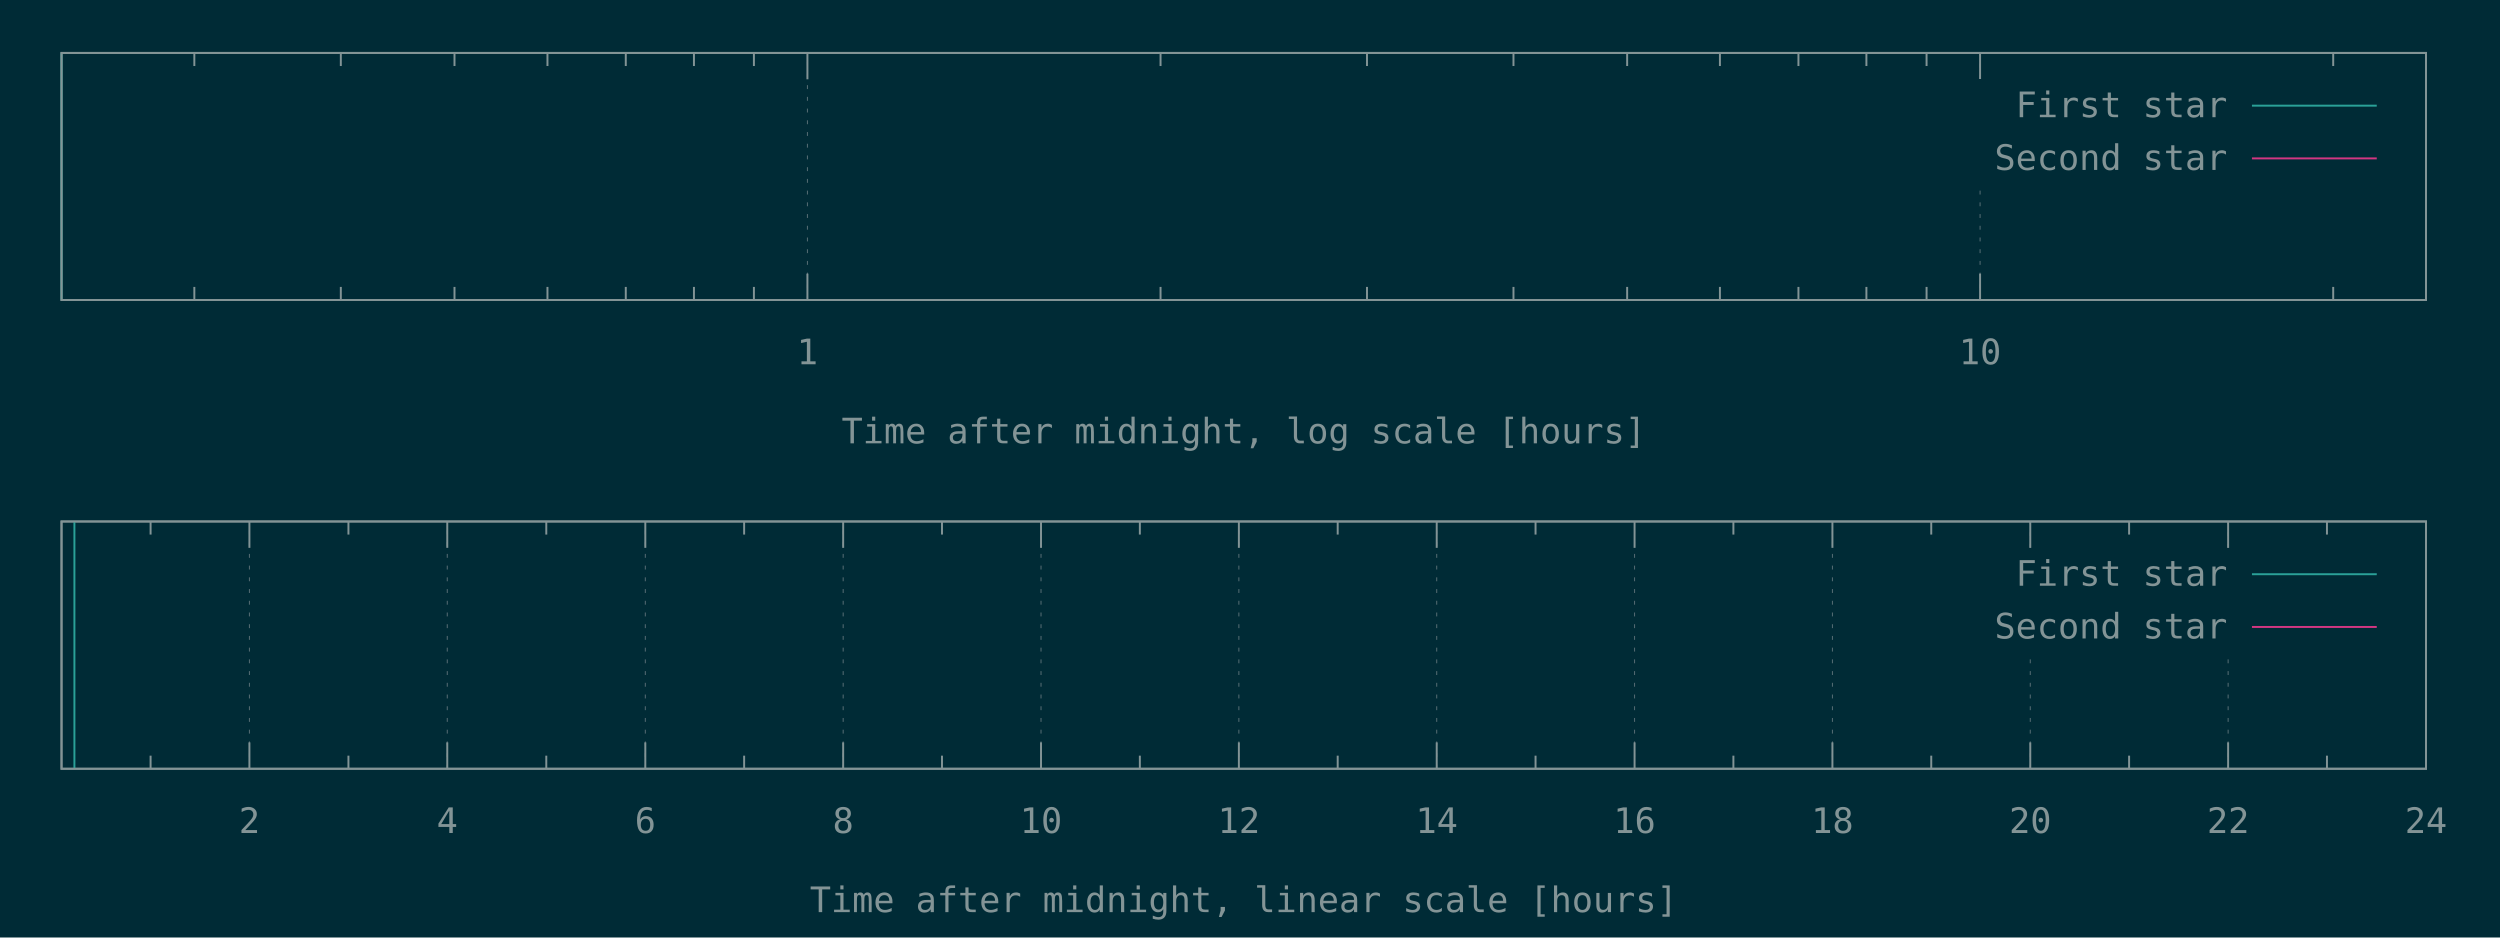
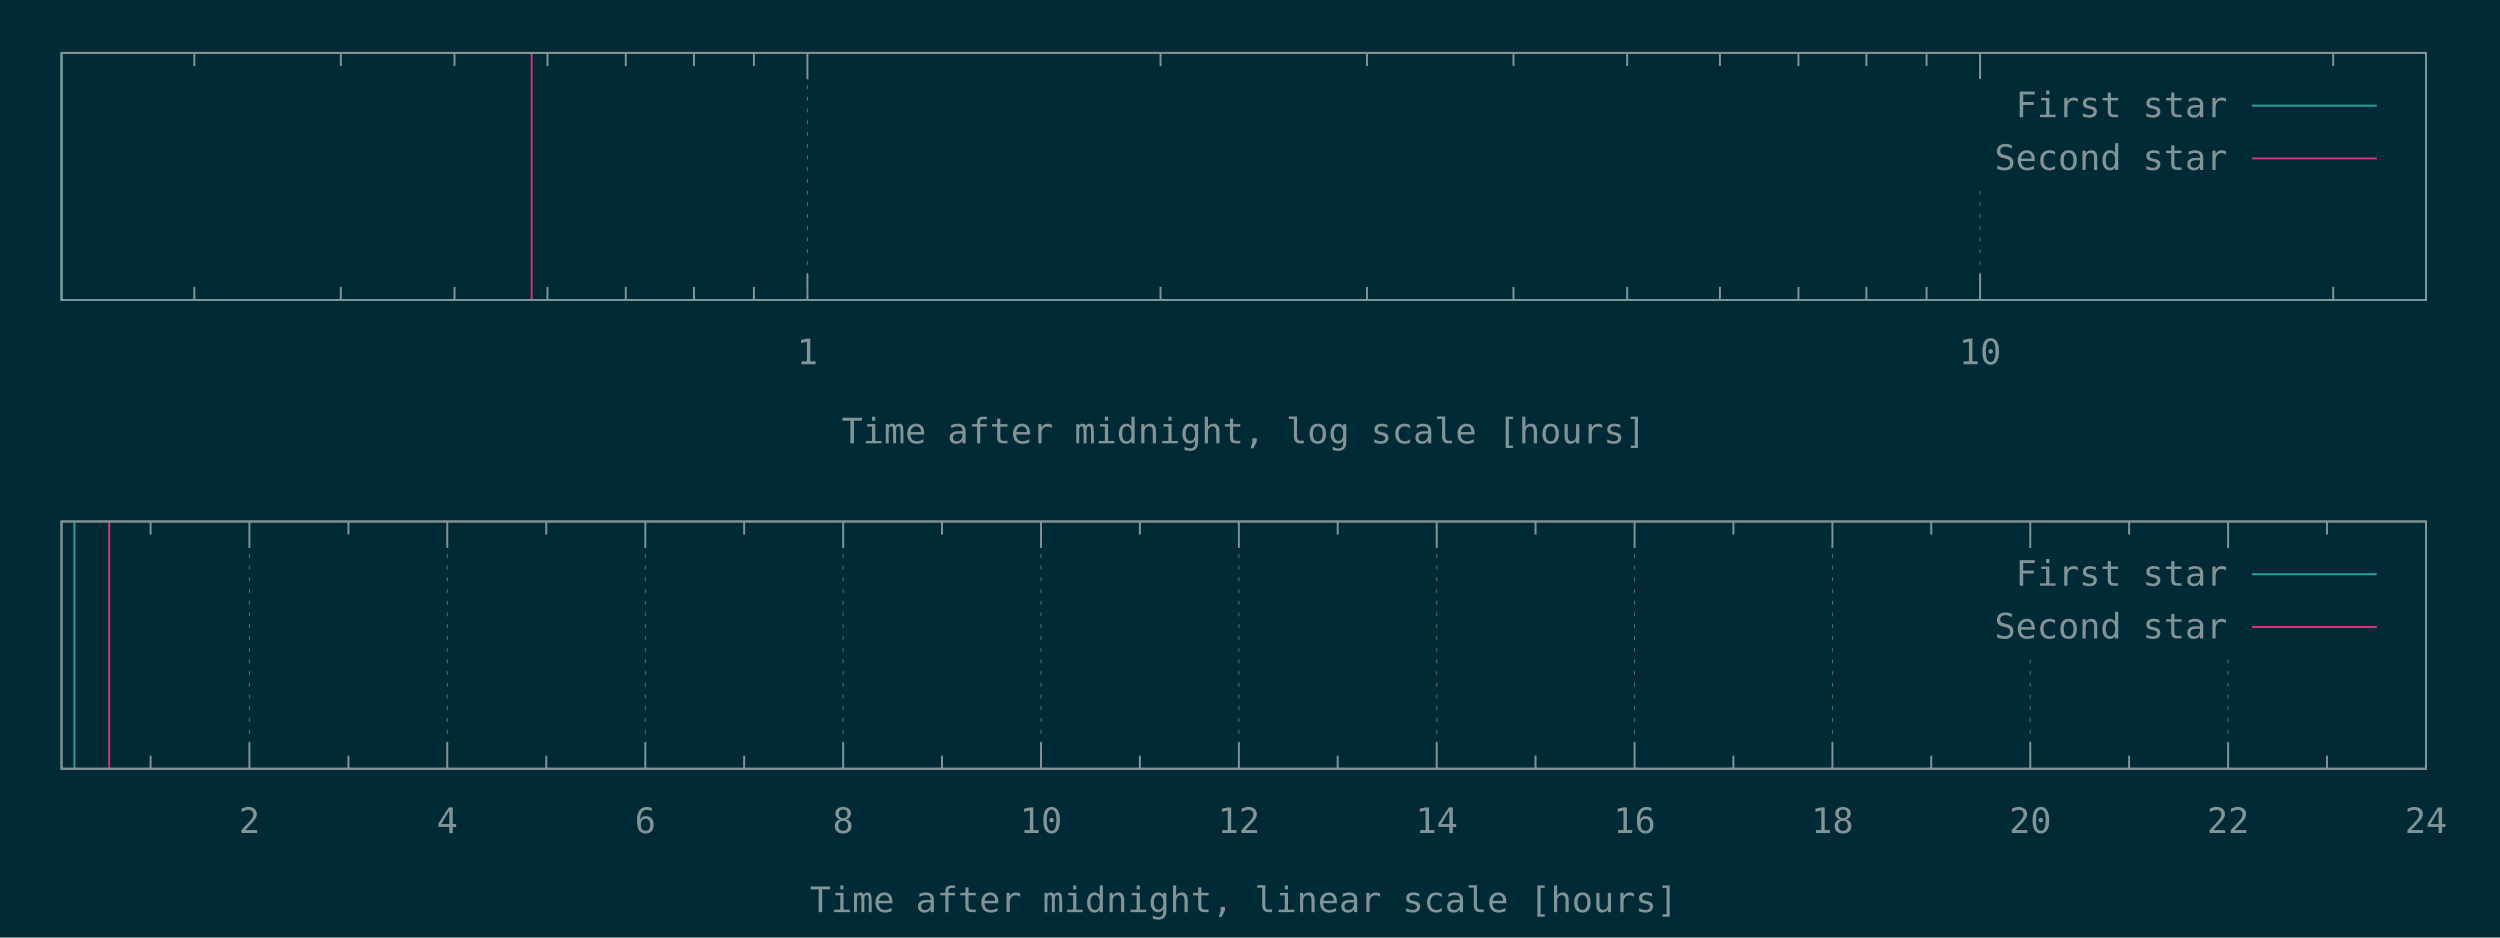
<svg xmlns="http://www.w3.org/2000/svg" xmlns:xlink="http://www.w3.org/1999/xlink" width="1280" height="480" viewBox="0 0 1280 480">
  <g id="gnuplot_canvas">
    <rect x="0" y="0" width="1280" height="480" fill="#002b36" />
    <defs>
      <circle id="gpDot" r="0.5" stroke-width="0.5" />
      <path id="gpPt0" stroke-width="0.148" stroke="currentColor" d="M-1,0 h2 M0,-1 v2" />
      <path id="gpPt1" stroke-width="0.148" stroke="currentColor" d="M-1,-1 L1,1 M1,-1 L-1,1" />
      <path id="gpPt2" stroke-width="0.148" stroke="currentColor" d="M-1,0 L1,0 M0,-1 L0,1 M-1,-1 L1,1 M-1,1 L1,-1" />
      <rect id="gpPt3" stroke-width="0.148" stroke="currentColor" x="-1" y="-1" width="2" height="2" />
      <rect id="gpPt4" stroke-width="0.148" stroke="currentColor" fill="currentColor" x="-1" y="-1" width="2" height="2" />
      <circle id="gpPt5" stroke-width="0.148" stroke="currentColor" cx="0" cy="0" r="1" />
      <use xlink:href="#gpPt5" id="gpPt6" fill="currentColor" stroke="none" />
      <path id="gpPt7" stroke-width="0.148" stroke="currentColor" d="M0,-1.33 L-1.33,0.67 L1.33,0.67 z" />
      <use xlink:href="#gpPt7" id="gpPt8" fill="currentColor" stroke="none" />
      <use xlink:href="#gpPt7" id="gpPt9" stroke="currentColor" transform="rotate(180)" />
      <use xlink:href="#gpPt9" id="gpPt10" fill="currentColor" stroke="none" />
      <use xlink:href="#gpPt3" id="gpPt11" stroke="currentColor" transform="rotate(45)" />
      <use xlink:href="#gpPt11" id="gpPt12" fill="currentColor" stroke="none" />
      <path id="gpPt13" stroke-width="0.148" stroke="currentColor" d="M0,1.330 L1.265,0.411 L0.782,-1.067 L-0.782,-1.076 L-1.265,0.411 z" />
      <use xlink:href="#gpPt13" id="gpPt14" fill="currentColor" stroke="none" />
      <filter id="textbox" filterUnits="objectBoundingBox" x="0" y="0" height="1" width="1">
        <feFlood flood-color="#002B36" flood-opacity="1" result="bgnd" />
        <feComposite in="SourceGraphic" in2="bgnd" operator="atop" />
      </filter>
      <filter id="greybox" filterUnits="objectBoundingBox" x="0" y="0" height="1" width="1">
        <feFlood flood-color="lightgrey" flood-opacity="1" result="grey" />
        <feComposite in="SourceGraphic" in2="grey" operator="atop" />
      </filter>
    </defs>
    <g fill="none" color="#002B36" stroke="currentColor" stroke-width="1.00" stroke-linecap="butt" stroke-linejoin="miter">
</g>
    <g fill="none" color="black" stroke="currentColor" stroke-width="1.00" stroke-linecap="butt" stroke-linejoin="miter">
      <path stroke="rgb(131, 148, 150)" d="M99.5,153.6 L99.5,146.9 M99.5,27.1 L99.5,33.8 M174.5,153.6 L174.5,146.9 M174.5,27.1 L174.5,33.8   M232.7,153.6 L232.7,146.9 M232.7,27.1 L232.7,33.8 M280.3,153.6 L280.3,146.9 M280.3,27.1 L280.3,33.8   M320.4,153.6 L320.4,146.9 M320.4,27.1 L320.4,33.8 M355.3,153.6 L355.3,146.9 M355.3,27.1 L355.3,33.8   M386.0,153.6 L386.0,146.9 M386.0,27.1 L386.0,33.8  " />
    </g>
    <g fill="none" color="black" stroke="rgb(131, 148, 150)" stroke-width="0.50" stroke-linecap="butt" stroke-linejoin="miter">
</g>
    <g fill="none" color="gray" stroke="currentColor" stroke-width="0.50" stroke-linecap="butt" stroke-linejoin="miter">
      <path stroke="rgb( 88, 110, 117)" stroke-dasharray="2,4" class="gridline" d="M413.4,153.6 L413.4,27.1  " />
    </g>
    <g fill="none" color="gray" stroke="rgb( 88, 110, 117)" stroke-width="1.00" stroke-linecap="butt" stroke-linejoin="miter">
</g>
    <g fill="none" color="black" stroke="currentColor" stroke-width="1.00" stroke-linecap="butt" stroke-linejoin="miter">
      <path stroke="rgb(131, 148, 150)" d="M413.4,153.6 L413.4,140.1 M413.4,27.1 L413.4,40.6  " />
      <g transform="translate(413.4,186.5)" stroke="none" fill="rgb(131,148,150)" font-family="Inconsolata" font-size="18.00" text-anchor="middle">
        <text>
          <tspan font-family="Inconsolata"> 1</tspan>
        </text>
      </g>
    </g>
    <g fill="none" color="black" stroke="currentColor" stroke-width="1.00" stroke-linecap="butt" stroke-linejoin="miter">
      <path stroke="rgb(131, 148, 150)" d="M594.2,153.6 L594.2,146.9 M594.2,27.1 L594.2,33.8 M699.9,153.6 L699.9,146.9 M699.9,27.1 L699.9,33.8   M774.9,153.6 L774.9,146.9 M774.9,27.1 L774.9,33.8 M833.1,153.6 L833.1,146.9 M833.1,27.1 L833.1,33.8   M880.6,153.6 L880.6,146.9 M880.6,27.1 L880.6,33.8 M920.8,153.6 L920.8,146.9 M920.8,27.1 L920.8,33.8   M955.6,153.6 L955.6,146.9 M955.6,27.1 L955.6,33.8 M986.4,153.6 L986.4,146.9 M986.4,27.1 L986.4,33.8    " />
    </g>
    <g fill="none" color="black" stroke="rgb(131, 148, 150)" stroke-width="0.50" stroke-linecap="butt" stroke-linejoin="miter">
</g>
    <g fill="none" color="gray" stroke="currentColor" stroke-width="0.50" stroke-linecap="butt" stroke-linejoin="miter">
      <path stroke="rgb( 88, 110, 117)" stroke-dasharray="2,4" class="gridline" d="M1013.8,153.6 L1013.8,94.6 M1013.8,40.6 L1013.8,27.1  " />
    </g>
    <g fill="none" color="gray" stroke="rgb( 88, 110, 117)" stroke-width="1.00" stroke-linecap="butt" stroke-linejoin="miter">
</g>
    <g fill="none" color="black" stroke="currentColor" stroke-width="1.00" stroke-linecap="butt" stroke-linejoin="miter">
      <path stroke="rgb(131, 148, 150)" d="M1013.8,153.6 L1013.8,140.1 M1013.8,27.1 L1013.8,40.6  " />
      <g transform="translate(1013.8,186.5)" stroke="none" fill="rgb(131,148,150)" font-family="Inconsolata" font-size="18.00" text-anchor="middle">
        <text>
          <tspan font-family="Inconsolata"> 10</tspan>
        </text>
      </g>
    </g>
    <g fill="none" color="black" stroke="currentColor" stroke-width="1.00" stroke-linecap="butt" stroke-linejoin="miter">
      <path stroke="rgb(131, 148, 150)" d="M1194.6,153.6 L1194.6,146.9 M1194.6,27.1 L1194.6,33.8  " />
    </g>
    <g fill="none" color="black" stroke="currentColor" stroke-width="1.00" stroke-linecap="butt" stroke-linejoin="miter">
      <path stroke="rgb(131, 148, 150)" d="M31.5,27.1 L31.5,153.6 L1242.1,153.6 L1242.1,27.1 L31.5,27.1 Z  " />
    </g>
    <g fill="none" color="black" stroke="currentColor" stroke-width="1.00" stroke-linecap="butt" stroke-linejoin="miter">
      <g transform="translate(636.8,227.0)" stroke="none" fill="rgb(131,148,150)" font-family="Inconsolata" font-size="18.00" text-anchor="middle">
        <text>
          <tspan font-family="Inconsolata">Time after midnight, log scale [hours]</tspan>
        </text>
      </g>
    </g>
    <g fill="none" color="black" stroke="currentColor" stroke-width="1.00" stroke-linecap="butt" stroke-linejoin="miter">
</g>
    <g id="gnuplot_plot_1a">
      <g fill="none" color="black" stroke="currentColor" stroke-width="1.00" stroke-linecap="butt" stroke-linejoin="miter">
        <path stroke="rgb( 42, 161, 152)" d="M31.5,153.6 L31.5,27.1  " />
      </g>
    </g>
    <g id="gnuplot_plot_2a">
      <g fill="none" color="black" stroke="currentColor" stroke-width="1.00" stroke-linecap="butt" stroke-linejoin="miter">
- </g>
+         <path stroke="rgb(211,  54, 130)" d="M272.2,153.6 L272.2,27.1  " />
+       </g>
    </g>
    <g stroke="none" shape-rendering="crispEdges">
      <polygon fill="#002B36" points="1001.8,94.6 1229.5,94.6 1229.5,40.6 1001.8,40.6 " />
    </g>
    <g id="gnuplot_plot_1a">
      <g fill="none" color="black" stroke="currentColor" stroke-width="1.00" stroke-linecap="butt" stroke-linejoin="miter">
        <g transform="translate(1140.4,60.0)" stroke="none" fill="rgb(131,148,150)" font-family="Inconsolata" font-size="18.00" text-anchor="end">
          <text>
            <tspan font-family="Inconsolata">First star</tspan>
          </text>
        </g>
      </g>
      <g fill="none" color="black" stroke="currentColor" stroke-width="1.00" stroke-linecap="butt" stroke-linejoin="miter">
        <path stroke="rgb( 42, 161, 152)" d="M1153.0,54.1 L1216.9,54.1  " />
      </g>
    </g>
    <g id="gnuplot_plot_2a">
      <g fill="none" color="black" stroke="currentColor" stroke-width="1.00" stroke-linecap="butt" stroke-linejoin="miter">
        <g transform="translate(1140.4,87.0)" stroke="none" fill="rgb(131,148,150)" font-family="Inconsolata" font-size="18.00" text-anchor="end">
          <text>
            <tspan font-family="Inconsolata">Second star</tspan>
          </text>
        </g>
      </g>
      <g fill="none" color="black" stroke="currentColor" stroke-width="1.00" stroke-linecap="butt" stroke-linejoin="miter">
        <path stroke="rgb(211,  54, 130)" d="M1153.0,81.1 L1216.9,81.1  " />
      </g>
    </g>
    <g fill="none" color="#002B36" stroke="rgb(211,  54, 130)" stroke-width="2.00" stroke-linecap="butt" stroke-linejoin="miter">
</g>
    <g fill="none" color="black" stroke="currentColor" stroke-width="2.00" stroke-linecap="butt" stroke-linejoin="miter">
</g>
    <g fill="none" color="black" stroke="black" stroke-width="1.00" stroke-linecap="butt" stroke-linejoin="miter">
</g>
    <g fill="none" color="black" stroke="currentColor" stroke-width="1.00" stroke-linecap="butt" stroke-linejoin="miter">
      <path stroke="rgb(131, 148, 150)" d="M31.5,27.1 L31.5,153.6 L1242.1,153.6 L1242.1,27.1 L31.5,27.1 Z  " />
    </g>
    <g fill="none" color="black" stroke="currentColor" stroke-width="1.00" stroke-linecap="butt" stroke-linejoin="miter">
</g>
    <g fill="none" color="black" stroke="currentColor" stroke-width="1.00" stroke-linecap="butt" stroke-linejoin="miter">
      <path stroke="rgb(131, 148, 150)" d="M77.1,393.6 L77.1,386.9 M77.1,267.0 L77.1,273.7  " />
    </g>
    <g fill="none" color="black" stroke="rgb(131, 148, 150)" stroke-width="0.50" stroke-linecap="butt" stroke-linejoin="miter">
</g>
    <g fill="none" color="gray" stroke="currentColor" stroke-width="0.50" stroke-linecap="butt" stroke-linejoin="miter">
      <path stroke="rgb( 88, 110, 117)" stroke-dasharray="2,4" class="gridline" d="M127.7,393.6 L127.7,267.0  " />
    </g>
    <g fill="none" color="gray" stroke="rgb( 88, 110, 117)" stroke-width="1.00" stroke-linecap="butt" stroke-linejoin="miter">
</g>
    <g fill="none" color="black" stroke="currentColor" stroke-width="1.00" stroke-linecap="butt" stroke-linejoin="miter">
      <path stroke="rgb(131, 148, 150)" d="M127.7,393.6 L127.7,380.1 M127.7,267.0 L127.7,280.5  " />
      <g transform="translate(127.7,426.5)" stroke="none" fill="rgb(131,148,150)" font-family="Inconsolata" font-size="18.00" text-anchor="middle">
        <text>
          <tspan font-family="Inconsolata"> 2</tspan>
        </text>
      </g>
    </g>
    <g fill="none" color="black" stroke="currentColor" stroke-width="1.00" stroke-linecap="butt" stroke-linejoin="miter">
      <path stroke="rgb(131, 148, 150)" d="M178.4,393.6 L178.4,386.9 M178.4,267.0 L178.4,273.7  " />
    </g>
    <g fill="none" color="black" stroke="rgb(131, 148, 150)" stroke-width="0.50" stroke-linecap="butt" stroke-linejoin="miter">
</g>
    <g fill="none" color="gray" stroke="currentColor" stroke-width="0.50" stroke-linecap="butt" stroke-linejoin="miter">
      <path stroke="rgb( 88, 110, 117)" stroke-dasharray="2,4" class="gridline" d="M229.0,393.6 L229.0,267.0  " />
    </g>
    <g fill="none" color="gray" stroke="rgb( 88, 110, 117)" stroke-width="1.00" stroke-linecap="butt" stroke-linejoin="miter">
</g>
    <g fill="none" color="black" stroke="currentColor" stroke-width="1.00" stroke-linecap="butt" stroke-linejoin="miter">
      <path stroke="rgb(131, 148, 150)" d="M229.0,393.6 L229.0,380.1 M229.0,267.0 L229.0,280.5  " />
      <g transform="translate(229.0,426.5)" stroke="none" fill="rgb(131,148,150)" font-family="Inconsolata" font-size="18.00" text-anchor="middle">
        <text>
          <tspan font-family="Inconsolata"> 4</tspan>
        </text>
      </g>
    </g>
    <g fill="none" color="black" stroke="currentColor" stroke-width="1.00" stroke-linecap="butt" stroke-linejoin="miter">
      <path stroke="rgb(131, 148, 150)" d="M279.7,393.6 L279.7,386.9 M279.7,267.0 L279.7,273.7  " />
    </g>
    <g fill="none" color="black" stroke="rgb(131, 148, 150)" stroke-width="0.50" stroke-linecap="butt" stroke-linejoin="miter">
</g>
    <g fill="none" color="gray" stroke="currentColor" stroke-width="0.50" stroke-linecap="butt" stroke-linejoin="miter">
      <path stroke="rgb( 88, 110, 117)" stroke-dasharray="2,4" class="gridline" d="M330.4,393.6 L330.4,267.0  " />
    </g>
    <g fill="none" color="gray" stroke="rgb( 88, 110, 117)" stroke-width="1.00" stroke-linecap="butt" stroke-linejoin="miter">
</g>
    <g fill="none" color="black" stroke="currentColor" stroke-width="1.00" stroke-linecap="butt" stroke-linejoin="miter">
      <path stroke="rgb(131, 148, 150)" d="M330.4,393.6 L330.4,380.1 M330.4,267.0 L330.4,280.5  " />
      <g transform="translate(330.4,426.5)" stroke="none" fill="rgb(131,148,150)" font-family="Inconsolata" font-size="18.00" text-anchor="middle">
        <text>
          <tspan font-family="Inconsolata"> 6</tspan>
        </text>
      </g>
    </g>
    <g fill="none" color="black" stroke="currentColor" stroke-width="1.00" stroke-linecap="butt" stroke-linejoin="miter">
      <path stroke="rgb(131, 148, 150)" d="M381.0,393.6 L381.0,386.9 M381.0,267.0 L381.0,273.7  " />
    </g>
    <g fill="none" color="black" stroke="rgb(131, 148, 150)" stroke-width="0.50" stroke-linecap="butt" stroke-linejoin="miter">
</g>
    <g fill="none" color="gray" stroke="currentColor" stroke-width="0.50" stroke-linecap="butt" stroke-linejoin="miter">
      <path stroke="rgb( 88, 110, 117)" stroke-dasharray="2,4" class="gridline" d="M431.7,393.6 L431.7,267.0  " />
    </g>
    <g fill="none" color="gray" stroke="rgb( 88, 110, 117)" stroke-width="1.00" stroke-linecap="butt" stroke-linejoin="miter">
</g>
    <g fill="none" color="black" stroke="currentColor" stroke-width="1.00" stroke-linecap="butt" stroke-linejoin="miter">
      <path stroke="rgb(131, 148, 150)" d="M431.7,393.6 L431.7,380.1 M431.7,267.0 L431.7,280.5  " />
      <g transform="translate(431.7,426.5)" stroke="none" fill="rgb(131,148,150)" font-family="Inconsolata" font-size="18.00" text-anchor="middle">
        <text>
          <tspan font-family="Inconsolata"> 8</tspan>
        </text>
      </g>
    </g>
    <g fill="none" color="black" stroke="currentColor" stroke-width="1.00" stroke-linecap="butt" stroke-linejoin="miter">
      <path stroke="rgb(131, 148, 150)" d="M482.3,393.6 L482.3,386.9 M482.3,267.0 L482.3,273.7  " />
    </g>
    <g fill="none" color="black" stroke="rgb(131, 148, 150)" stroke-width="0.50" stroke-linecap="butt" stroke-linejoin="miter">
</g>
    <g fill="none" color="gray" stroke="currentColor" stroke-width="0.50" stroke-linecap="butt" stroke-linejoin="miter">
      <path stroke="rgb( 88, 110, 117)" stroke-dasharray="2,4" class="gridline" d="M533.0,393.6 L533.0,267.0  " />
    </g>
    <g fill="none" color="gray" stroke="rgb( 88, 110, 117)" stroke-width="1.00" stroke-linecap="butt" stroke-linejoin="miter">
</g>
    <g fill="none" color="black" stroke="currentColor" stroke-width="1.00" stroke-linecap="butt" stroke-linejoin="miter">
      <path stroke="rgb(131, 148, 150)" d="M533.0,393.6 L533.0,380.1 M533.0,267.0 L533.0,280.5  " />
      <g transform="translate(533.0,426.5)" stroke="none" fill="rgb(131,148,150)" font-family="Inconsolata" font-size="18.00" text-anchor="middle">
        <text>
          <tspan font-family="Inconsolata"> 10</tspan>
        </text>
      </g>
    </g>
    <g fill="none" color="black" stroke="currentColor" stroke-width="1.00" stroke-linecap="butt" stroke-linejoin="miter">
      <path stroke="rgb(131, 148, 150)" d="M583.6,393.6 L583.6,386.9 M583.6,267.0 L583.6,273.7  " />
    </g>
    <g fill="none" color="black" stroke="rgb(131, 148, 150)" stroke-width="0.50" stroke-linecap="butt" stroke-linejoin="miter">
</g>
    <g fill="none" color="gray" stroke="currentColor" stroke-width="0.50" stroke-linecap="butt" stroke-linejoin="miter">
      <path stroke="rgb( 88, 110, 117)" stroke-dasharray="2,4" class="gridline" d="M634.3,393.6 L634.3,267.0  " />
    </g>
    <g fill="none" color="gray" stroke="rgb( 88, 110, 117)" stroke-width="1.00" stroke-linecap="butt" stroke-linejoin="miter">
</g>
    <g fill="none" color="black" stroke="currentColor" stroke-width="1.00" stroke-linecap="butt" stroke-linejoin="miter">
      <path stroke="rgb(131, 148, 150)" d="M634.3,393.6 L634.3,380.1 M634.3,267.0 L634.3,280.5  " />
      <g transform="translate(634.3,426.5)" stroke="none" fill="rgb(131,148,150)" font-family="Inconsolata" font-size="18.00" text-anchor="middle">
        <text>
          <tspan font-family="Inconsolata"> 12</tspan>
        </text>
      </g>
    </g>
    <g fill="none" color="black" stroke="currentColor" stroke-width="1.00" stroke-linecap="butt" stroke-linejoin="miter">
      <path stroke="rgb(131, 148, 150)" d="M684.9,393.6 L684.9,386.9 M684.9,267.0 L684.9,273.7  " />
    </g>
    <g fill="none" color="black" stroke="rgb(131, 148, 150)" stroke-width="0.50" stroke-linecap="butt" stroke-linejoin="miter">
</g>
    <g fill="none" color="gray" stroke="currentColor" stroke-width="0.50" stroke-linecap="butt" stroke-linejoin="miter">
      <path stroke="rgb( 88, 110, 117)" stroke-dasharray="2,4" class="gridline" d="M735.6,393.6 L735.6,267.0  " />
    </g>
    <g fill="none" color="gray" stroke="rgb( 88, 110, 117)" stroke-width="1.00" stroke-linecap="butt" stroke-linejoin="miter">
</g>
    <g fill="none" color="black" stroke="currentColor" stroke-width="1.00" stroke-linecap="butt" stroke-linejoin="miter">
      <path stroke="rgb(131, 148, 150)" d="M735.6,393.6 L735.6,380.1 M735.6,267.0 L735.6,280.5  " />
      <g transform="translate(735.6,426.5)" stroke="none" fill="rgb(131,148,150)" font-family="Inconsolata" font-size="18.00" text-anchor="middle">
        <text>
          <tspan font-family="Inconsolata"> 14</tspan>
        </text>
      </g>
    </g>
    <g fill="none" color="black" stroke="currentColor" stroke-width="1.00" stroke-linecap="butt" stroke-linejoin="miter">
      <path stroke="rgb(131, 148, 150)" d="M786.2,393.6 L786.2,386.9 M786.2,267.0 L786.2,273.7  " />
    </g>
    <g fill="none" color="black" stroke="rgb(131, 148, 150)" stroke-width="0.50" stroke-linecap="butt" stroke-linejoin="miter">
</g>
    <g fill="none" color="gray" stroke="currentColor" stroke-width="0.50" stroke-linecap="butt" stroke-linejoin="miter">
      <path stroke="rgb( 88, 110, 117)" stroke-dasharray="2,4" class="gridline" d="M836.9,393.6 L836.9,267.0  " />
    </g>
    <g fill="none" color="gray" stroke="rgb( 88, 110, 117)" stroke-width="1.00" stroke-linecap="butt" stroke-linejoin="miter">
</g>
    <g fill="none" color="black" stroke="currentColor" stroke-width="1.00" stroke-linecap="butt" stroke-linejoin="miter">
      <path stroke="rgb(131, 148, 150)" d="M836.9,393.6 L836.9,380.1 M836.9,267.0 L836.9,280.5  " />
      <g transform="translate(836.9,426.5)" stroke="none" fill="rgb(131,148,150)" font-family="Inconsolata" font-size="18.00" text-anchor="middle">
        <text>
          <tspan font-family="Inconsolata"> 16</tspan>
        </text>
      </g>
    </g>
    <g fill="none" color="black" stroke="currentColor" stroke-width="1.00" stroke-linecap="butt" stroke-linejoin="miter">
      <path stroke="rgb(131, 148, 150)" d="M887.5,393.6 L887.5,386.9 M887.5,267.0 L887.5,273.7  " />
    </g>
    <g fill="none" color="black" stroke="rgb(131, 148, 150)" stroke-width="0.50" stroke-linecap="butt" stroke-linejoin="miter">
</g>
    <g fill="none" color="gray" stroke="currentColor" stroke-width="0.50" stroke-linecap="butt" stroke-linejoin="miter">
      <path stroke="rgb( 88, 110, 117)" stroke-dasharray="2,4" class="gridline" d="M938.2,393.6 L938.2,267.0  " />
    </g>
    <g fill="none" color="gray" stroke="rgb( 88, 110, 117)" stroke-width="1.00" stroke-linecap="butt" stroke-linejoin="miter">
</g>
    <g fill="none" color="black" stroke="currentColor" stroke-width="1.00" stroke-linecap="butt" stroke-linejoin="miter">
      <path stroke="rgb(131, 148, 150)" d="M938.2,393.6 L938.2,380.1 M938.2,267.0 L938.2,280.5  " />
      <g transform="translate(938.2,426.5)" stroke="none" fill="rgb(131,148,150)" font-family="Inconsolata" font-size="18.00" text-anchor="middle">
        <text>
          <tspan font-family="Inconsolata"> 18</tspan>
        </text>
      </g>
    </g>
    <g fill="none" color="black" stroke="currentColor" stroke-width="1.00" stroke-linecap="butt" stroke-linejoin="miter">
      <path stroke="rgb(131, 148, 150)" d="M988.8,393.6 L988.8,386.9 M988.8,267.0 L988.8,273.7  " />
    </g>
    <g fill="none" color="black" stroke="rgb(131, 148, 150)" stroke-width="0.50" stroke-linecap="butt" stroke-linejoin="miter">
</g>
    <g fill="none" color="gray" stroke="currentColor" stroke-width="0.50" stroke-linecap="butt" stroke-linejoin="miter">
      <path stroke="rgb( 88, 110, 117)" stroke-dasharray="2,4" class="gridline" d="M1039.5,393.6 L1039.5,334.5 M1039.5,280.5 L1039.5,267.0  " />
    </g>
    <g fill="none" color="gray" stroke="rgb( 88, 110, 117)" stroke-width="1.00" stroke-linecap="butt" stroke-linejoin="miter">
</g>
    <g fill="none" color="black" stroke="currentColor" stroke-width="1.00" stroke-linecap="butt" stroke-linejoin="miter">
      <path stroke="rgb(131, 148, 150)" d="M1039.5,393.6 L1039.5,380.1 M1039.5,267.0 L1039.5,280.5  " />
      <g transform="translate(1039.5,426.5)" stroke="none" fill="rgb(131,148,150)" font-family="Inconsolata" font-size="18.00" text-anchor="middle">
        <text>
          <tspan font-family="Inconsolata"> 20</tspan>
        </text>
      </g>
    </g>
    <g fill="none" color="black" stroke="currentColor" stroke-width="1.00" stroke-linecap="butt" stroke-linejoin="miter">
      <path stroke="rgb(131, 148, 150)" d="M1090.1,393.6 L1090.1,386.9 M1090.1,267.0 L1090.1,273.7  " />
    </g>
    <g fill="none" color="black" stroke="rgb(131, 148, 150)" stroke-width="0.50" stroke-linecap="butt" stroke-linejoin="miter">
</g>
    <g fill="none" color="gray" stroke="currentColor" stroke-width="0.50" stroke-linecap="butt" stroke-linejoin="miter">
      <path stroke="rgb( 88, 110, 117)" stroke-dasharray="2,4" class="gridline" d="M1140.8,393.6 L1140.8,334.5 M1140.8,280.5 L1140.8,267.0  " />
    </g>
    <g fill="none" color="gray" stroke="rgb( 88, 110, 117)" stroke-width="1.00" stroke-linecap="butt" stroke-linejoin="miter">
</g>
    <g fill="none" color="black" stroke="currentColor" stroke-width="1.00" stroke-linecap="butt" stroke-linejoin="miter">
      <path stroke="rgb(131, 148, 150)" d="M1140.8,393.6 L1140.8,380.1 M1140.8,267.0 L1140.8,280.5  " />
      <g transform="translate(1140.8,426.5)" stroke="none" fill="rgb(131,148,150)" font-family="Inconsolata" font-size="18.00" text-anchor="middle">
        <text>
          <tspan font-family="Inconsolata"> 22</tspan>
        </text>
      </g>
    </g>
    <g fill="none" color="black" stroke="currentColor" stroke-width="1.00" stroke-linecap="butt" stroke-linejoin="miter">
      <path stroke="rgb(131, 148, 150)" d="M1191.4,393.6 L1191.4,386.9 M1191.4,267.0 L1191.4,273.7  " />
    </g>
    <g fill="none" color="black" stroke="rgb(131, 148, 150)" stroke-width="0.50" stroke-linecap="butt" stroke-linejoin="miter">
</g>
    <g fill="none" color="gray" stroke="currentColor" stroke-width="0.50" stroke-linecap="butt" stroke-linejoin="miter">
      <path stroke="rgb( 88, 110, 117)" stroke-dasharray="2,4" class="gridline" d="M1242.1,393.6 L1242.1,267.0  " />
    </g>
    <g fill="none" color="gray" stroke="rgb( 88, 110, 117)" stroke-width="1.00" stroke-linecap="butt" stroke-linejoin="miter">
</g>
    <g fill="none" color="black" stroke="currentColor" stroke-width="1.00" stroke-linecap="butt" stroke-linejoin="miter">
      <path stroke="rgb(131, 148, 150)" d="M1242.1,393.6 L1242.1,380.1 M1242.1,267.0 L1242.1,280.5  " />
      <g transform="translate(1242.1,426.5)" stroke="none" fill="rgb(131,148,150)" font-family="Inconsolata" font-size="18.00" text-anchor="middle">
        <text>
          <tspan font-family="Inconsolata"> 24</tspan>
        </text>
      </g>
    </g>
    <g fill="none" color="black" stroke="currentColor" stroke-width="1.00" stroke-linecap="butt" stroke-linejoin="miter">
</g>
    <g fill="none" color="black" stroke="currentColor" stroke-width="1.00" stroke-linecap="butt" stroke-linejoin="miter">
      <path stroke="rgb(131, 148, 150)" d="M31.5,267.0 L31.5,393.6 L1242.1,393.6 L1242.1,267.0 L31.5,267.0 Z  " />
    </g>
    <g fill="none" color="black" stroke="currentColor" stroke-width="1.00" stroke-linecap="butt" stroke-linejoin="miter">
      <g transform="translate(636.8,467.0)" stroke="none" fill="rgb(131,148,150)" font-family="Inconsolata" font-size="18.00" text-anchor="middle">
        <text>
          <tspan font-family="Inconsolata">Time after midnight, linear scale [hours]</tspan>
        </text>
      </g>
    </g>
    <g fill="none" color="black" stroke="currentColor" stroke-width="1.00" stroke-linecap="butt" stroke-linejoin="miter">
</g>
    <g id="gnuplot_plot_1b">
      <g fill="none" color="black" stroke="currentColor" stroke-width="1.00" stroke-linecap="butt" stroke-linejoin="miter">
        <path stroke="rgb( 42, 161, 152)" d="M38.1,393.6 L38.1,267.0  " />
      </g>
    </g>
    <g id="gnuplot_plot_2b">
      <g fill="none" color="black" stroke="currentColor" stroke-width="1.00" stroke-linecap="butt" stroke-linejoin="miter">
- </g>
+         <path stroke="rgb(211,  54, 130)" d="M55.9,393.6 L55.9,267.0  " />
+       </g>
    </g>
    <g stroke="none" shape-rendering="crispEdges">
      <polygon fill="#002B36" points="1001.8,334.5 1229.5,334.5 1229.5,280.5 1001.8,280.5 " />
    </g>
    <g id="gnuplot_plot_1b">
      <g fill="none" color="black" stroke="currentColor" stroke-width="1.00" stroke-linecap="butt" stroke-linejoin="miter">
        <g transform="translate(1140.4,299.9)" stroke="none" fill="rgb(131,148,150)" font-family="Inconsolata" font-size="18.00" text-anchor="end">
          <text>
            <tspan font-family="Inconsolata">First star</tspan>
          </text>
        </g>
      </g>
      <g fill="none" color="black" stroke="currentColor" stroke-width="1.00" stroke-linecap="butt" stroke-linejoin="miter">
        <path stroke="rgb( 42, 161, 152)" d="M1153.0,294.0 L1216.9,294.0  " />
      </g>
    </g>
    <g id="gnuplot_plot_2b">
      <g fill="none" color="black" stroke="currentColor" stroke-width="1.00" stroke-linecap="butt" stroke-linejoin="miter">
        <g transform="translate(1140.4,326.9)" stroke="none" fill="rgb(131,148,150)" font-family="Inconsolata" font-size="18.00" text-anchor="end">
          <text>
            <tspan font-family="Inconsolata">Second star</tspan>
          </text>
        </g>
      </g>
      <g fill="none" color="black" stroke="currentColor" stroke-width="1.00" stroke-linecap="butt" stroke-linejoin="miter">
        <path stroke="rgb(211,  54, 130)" d="M1153.0,321.0 L1216.9,321.0  " />
      </g>
    </g>
    <g fill="none" color="#002B36" stroke="rgb(211,  54, 130)" stroke-width="2.00" stroke-linecap="butt" stroke-linejoin="miter">
</g>
    <g fill="none" color="black" stroke="currentColor" stroke-width="2.00" stroke-linecap="butt" stroke-linejoin="miter">
</g>
    <g fill="none" color="black" stroke="black" stroke-width="1.00" stroke-linecap="butt" stroke-linejoin="miter">
</g>
    <g fill="none" color="black" stroke="currentColor" stroke-width="1.00" stroke-linecap="butt" stroke-linejoin="miter">
      <path stroke="rgb(131, 148, 150)" d="M31.5,267.0 L31.5,393.6 L1242.1,393.6 L1242.1,267.0 L31.5,267.0 Z  " />
    </g>
    <g fill="none" color="black" stroke="currentColor" stroke-width="1.00" stroke-linecap="butt" stroke-linejoin="miter">
</g>
  </g>
</svg>
